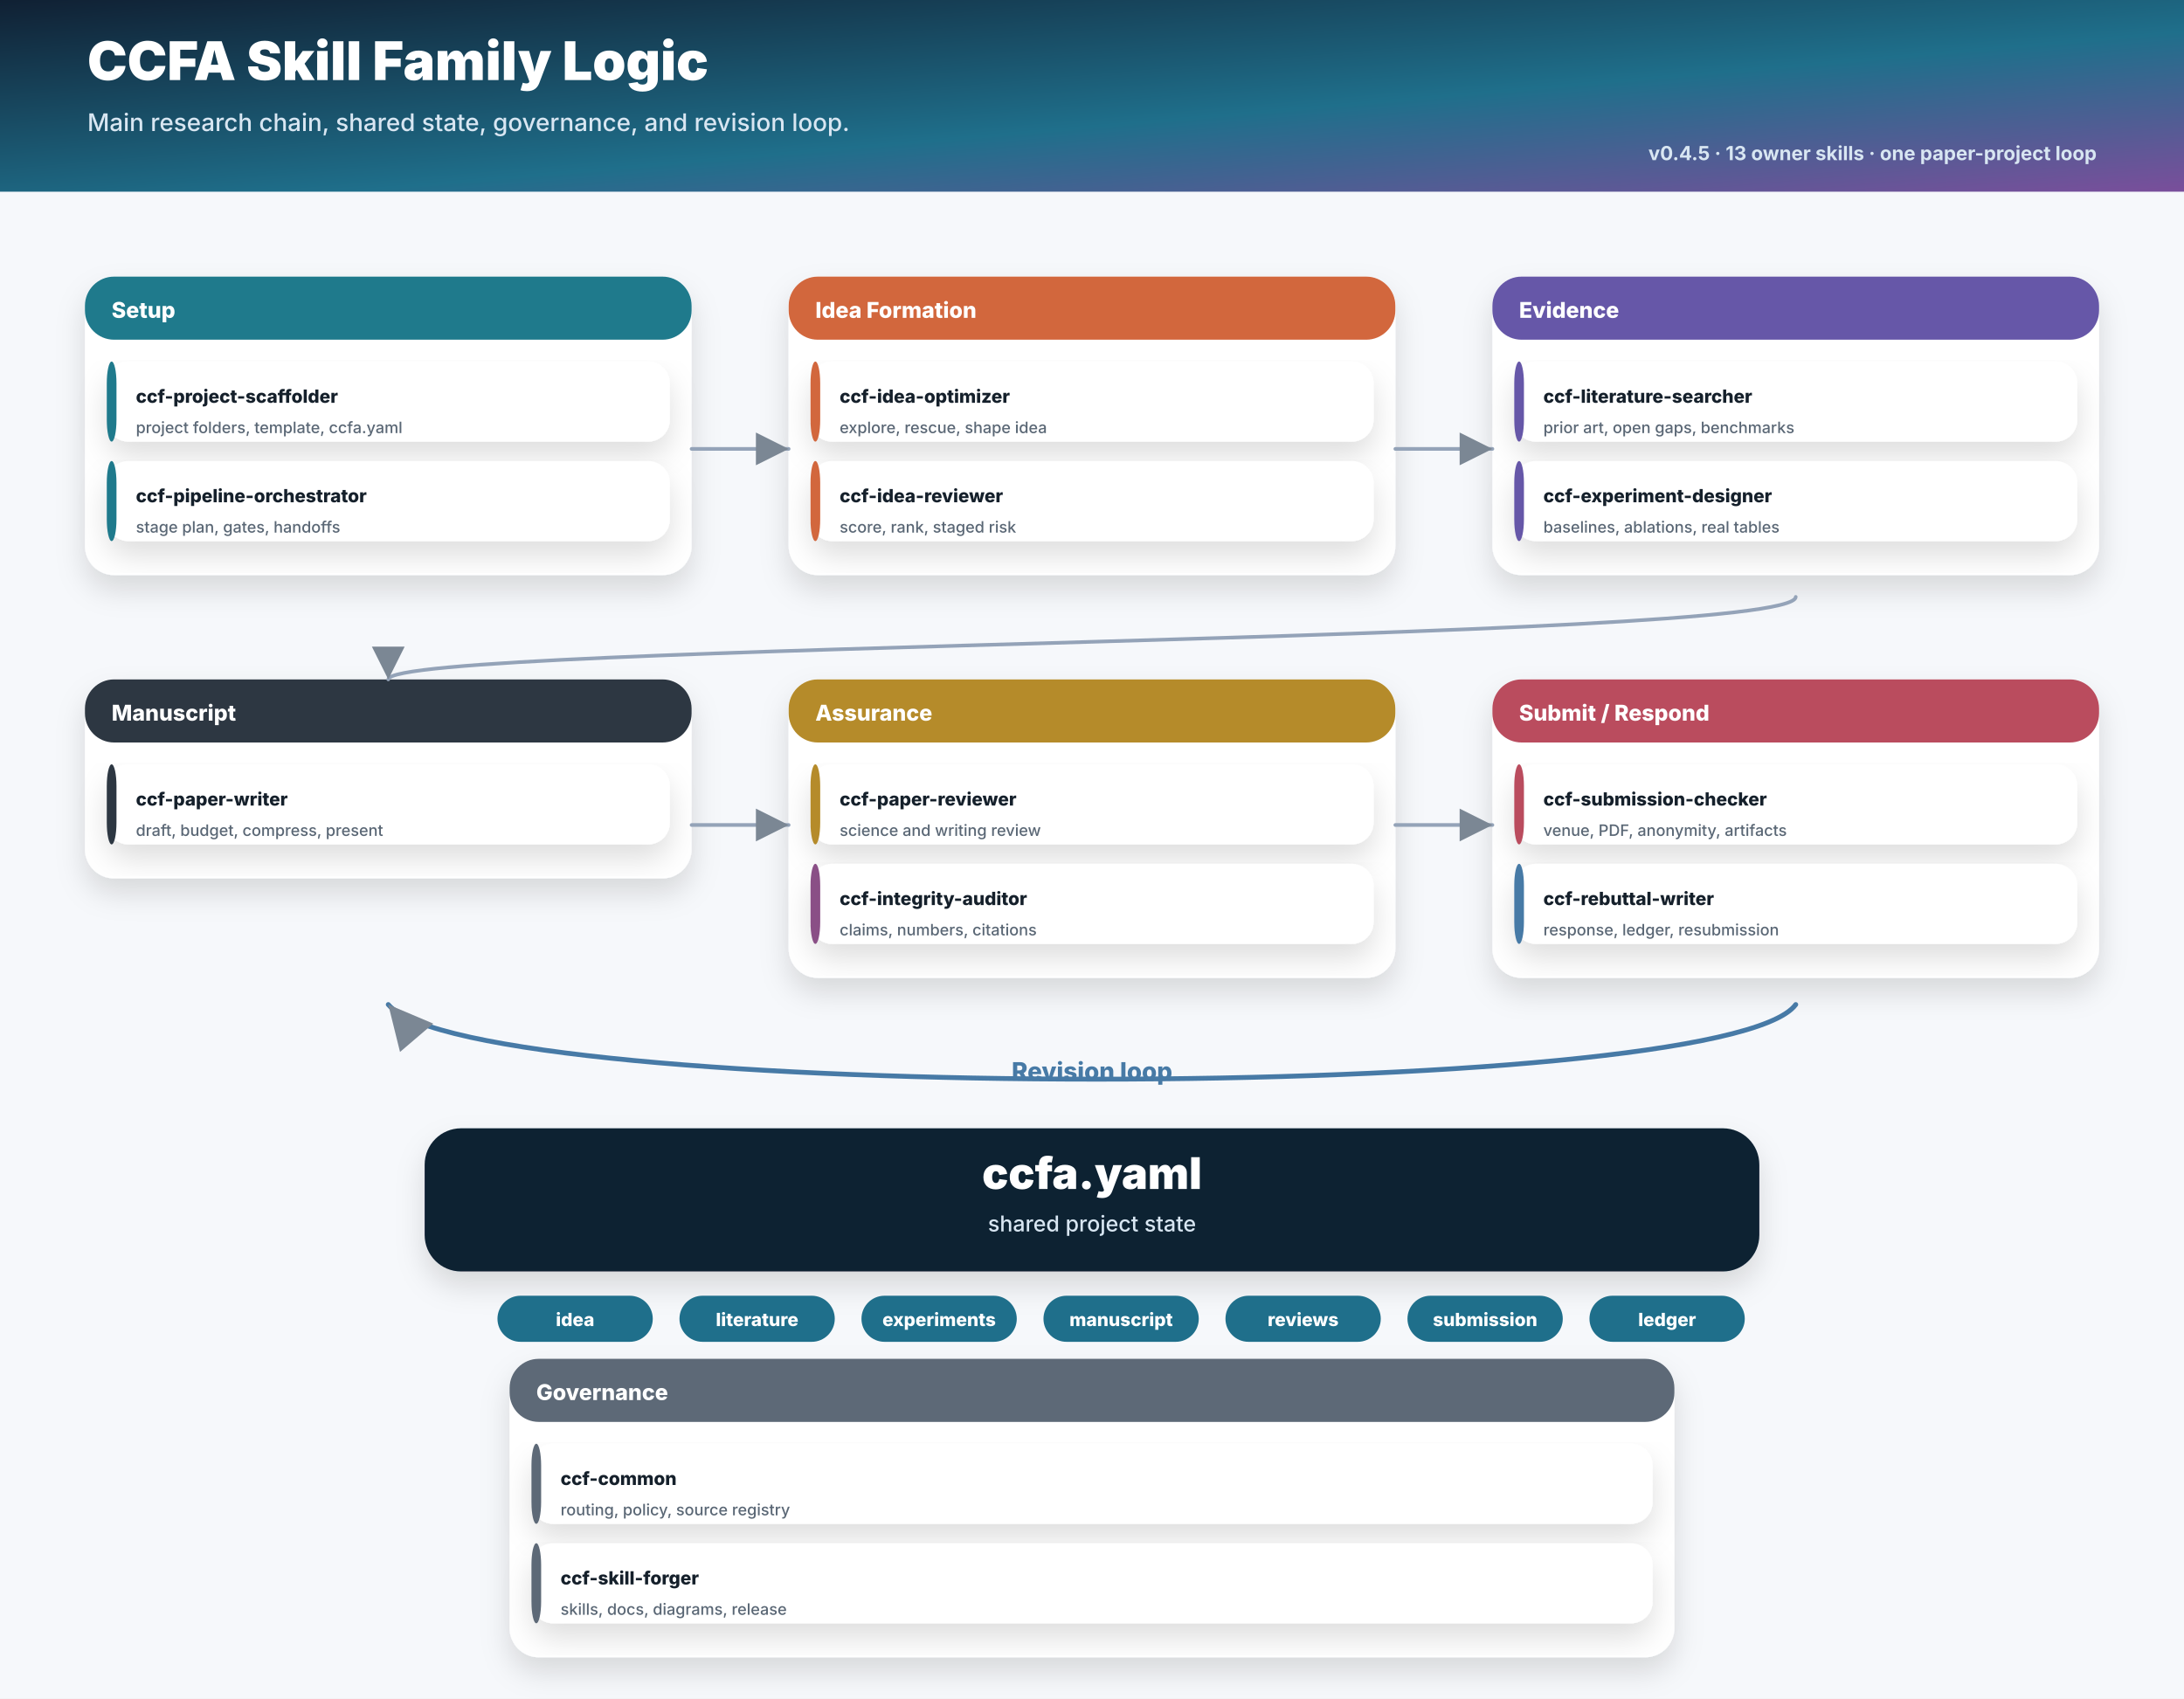
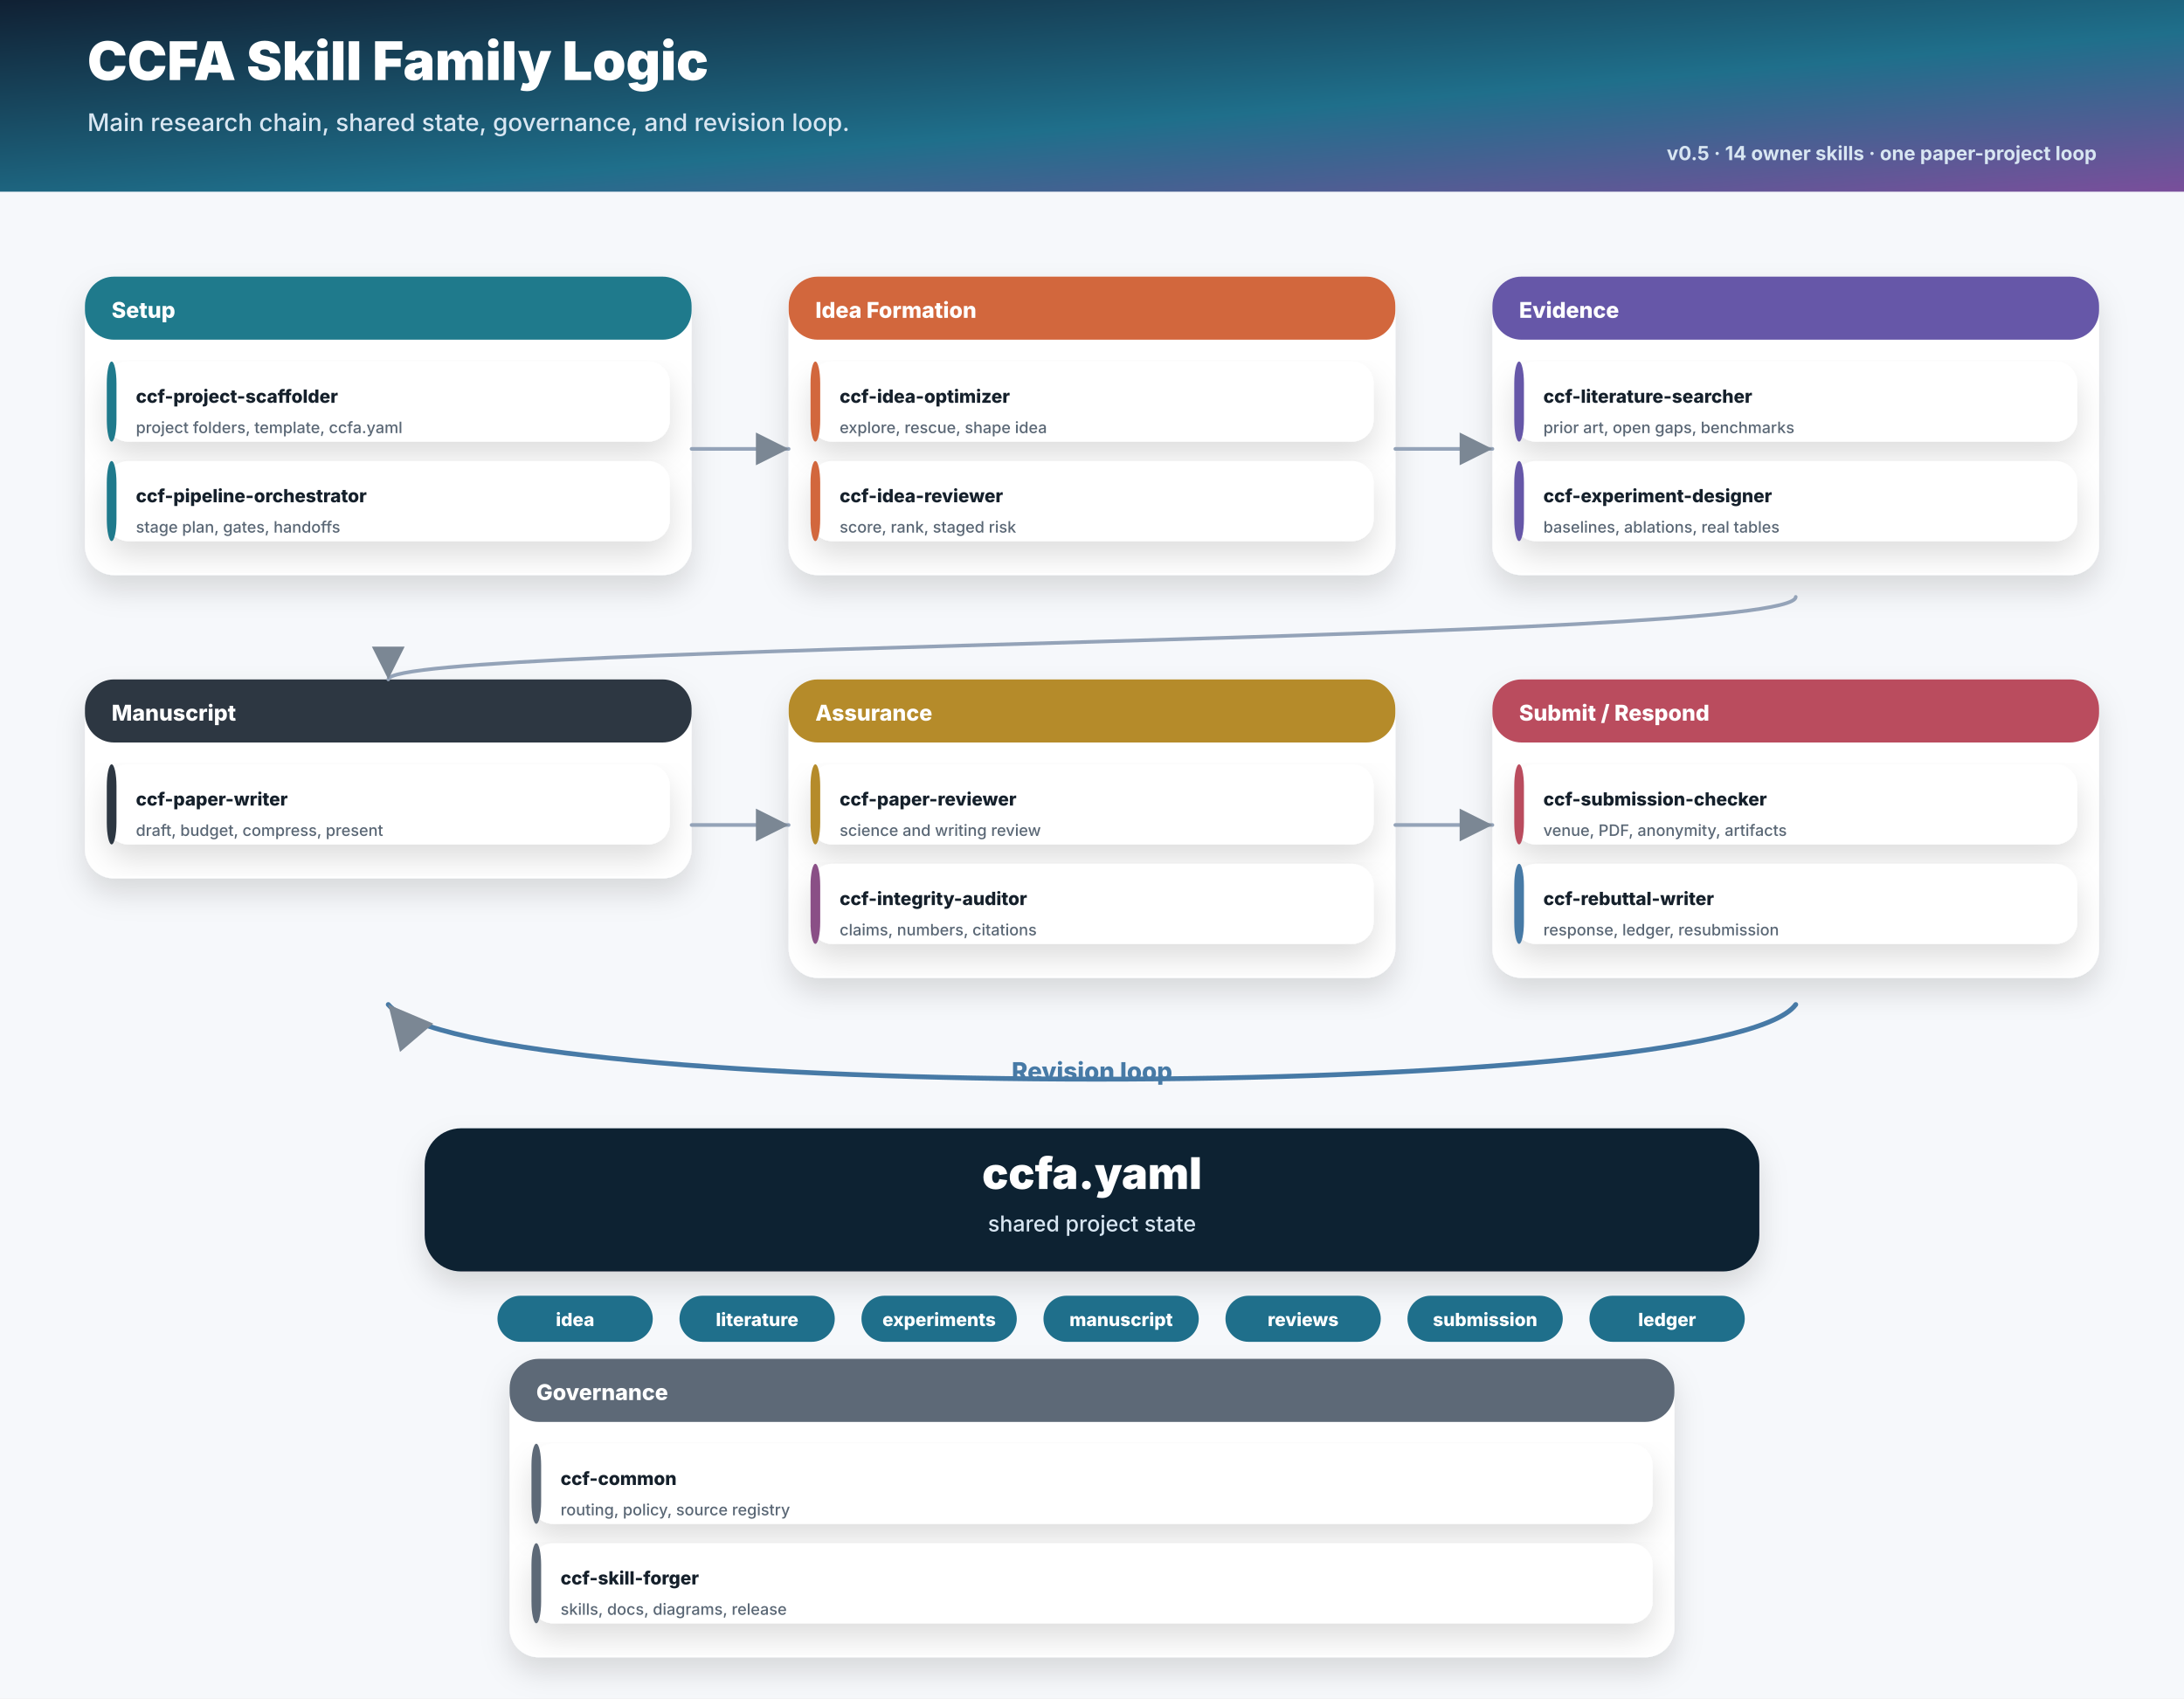
<svg xmlns="http://www.w3.org/2000/svg" width="1800" height="1400" viewBox="0 0 1800 1400">
  <defs>
    <linearGradient id="header" x1="0" y1="0" x2="1" y2="1">
      <stop offset="0" stop-color="#102033" />
      <stop offset="0.58" stop-color="#1F6F8B" />
      <stop offset="1" stop-color="#7A4E9B" />
    </linearGradient>
    <filter id="shadow" x="-20%" y="-20%" width="140%" height="160%">
      <feDropShadow dx="0" dy="12" stdDeviation="12" flood-color="#0B1826" flood-opacity="0.13" />
    </filter>
    <marker id="arrow" markerWidth="13" markerHeight="13" refX="11" refY="6.5" orient="auto">
      <path d="M2,2 L11,6.5 L2,11 Z" fill="#7B8794" />
    </marker>
  </defs>
  <style>text{font-family:Inter, Segoe UI, Arial, sans-serif;dominant-baseline:auto} .mono{font-family:Consolas,Menlo,monospace}</style>
  <rect x="0" y="0" width="1800" height="1400" rx="0" fill="#F6F8FB" stroke="none" stroke-width="2" />
  <rect x="0" y="0" width="1800" height="158" rx="0" fill="url(#header)" stroke="none" stroke-width="2" />
  <text x="72" y="66" font-size="44" font-weight="850" fill="#FFFFFF" text-anchor="start">CCFA Skill Family Logic</text>
  <text x="72" y="108" font-size="20" font-weight="500" fill="#D8E6F2" text-anchor="start">Main research chain, shared state, governance, and revision loop.</text>
-   <text x="1728" y="132" font-size="16" font-weight="650" fill="#D8E6F2" text-anchor="end">v0.4.5 · 13 owner skills · one paper-project loop</text>
+   <text x="1728" y="132" font-size="16" font-weight="650" fill="#D8E6F2" text-anchor="end">v0.5 · 14 owner skills · one paper-project loop</text>
  <rect x="70" y="228" width="500" height="246" rx="24" fill="#FFFFFF" stroke="none" stroke-width="2" filter="url(#shadow)" />
  <rect x="70" y="228" width="500" height="52" rx="24" fill="#1F7A8C" stroke="none" stroke-width="2" />
  <text x="92" y="262" font-size="18" font-weight="820" fill="#FFFFFF" text-anchor="start">Setup</text>
  <rect x="88" y="298" width="464" height="66" rx="18" fill="#FFFFFF" stroke="none" stroke-width="2" filter="url(#shadow)" />
  <rect x="88" y="298" width="8" height="66" rx="18" fill="#1F7A8C" stroke="none" stroke-width="2" />
  <text x="112" y="332" font-size="15" font-weight="820" fill="#15202B" text-anchor="start">ccf-project-scaffolder</text>
  <text x="112" y="357" font-size="13" font-weight="520" fill="#5A6775" text-anchor="start">project folders, template, ccfa.yaml</text>
  <rect x="88" y="380" width="464" height="66" rx="18" fill="#FFFFFF" stroke="none" stroke-width="2" filter="url(#shadow)" />
  <rect x="88" y="380" width="8" height="66" rx="18" fill="#1F7A8C" stroke="none" stroke-width="2" />
  <text x="112" y="414" font-size="15" font-weight="820" fill="#15202B" text-anchor="start">ccf-pipeline-orchestrator</text>
  <text x="112" y="439" font-size="13" font-weight="520" fill="#5A6775" text-anchor="start">stage plan, gates, handoffs</text>
  <rect x="650" y="228" width="500" height="246" rx="24" fill="#FFFFFF" stroke="none" stroke-width="2" filter="url(#shadow)" />
  <rect x="650" y="228" width="500" height="52" rx="24" fill="#D2673D" stroke="none" stroke-width="2" />
  <text x="672" y="262" font-size="18" font-weight="820" fill="#FFFFFF" text-anchor="start">Idea Formation</text>
  <rect x="668" y="298" width="464" height="66" rx="18" fill="#FFFFFF" stroke="none" stroke-width="2" filter="url(#shadow)" />
  <rect x="668" y="298" width="8" height="66" rx="18" fill="#D2673D" stroke="none" stroke-width="2" />
  <text x="692" y="332" font-size="15" font-weight="820" fill="#15202B" text-anchor="start">ccf-idea-optimizer</text>
  <text x="692" y="357" font-size="13" font-weight="520" fill="#5A6775" text-anchor="start">explore, rescue, shape idea</text>
  <rect x="668" y="380" width="464" height="66" rx="18" fill="#FFFFFF" stroke="none" stroke-width="2" filter="url(#shadow)" />
  <rect x="668" y="380" width="8" height="66" rx="18" fill="#D2673D" stroke="none" stroke-width="2" />
  <text x="692" y="414" font-size="15" font-weight="820" fill="#15202B" text-anchor="start">ccf-idea-reviewer</text>
  <text x="692" y="439" font-size="13" font-weight="520" fill="#5A6775" text-anchor="start">score, rank, staged risk</text>
  <rect x="1230" y="228" width="500" height="246" rx="24" fill="#FFFFFF" stroke="none" stroke-width="2" filter="url(#shadow)" />
  <rect x="1230" y="228" width="500" height="52" rx="24" fill="#6657A8" stroke="none" stroke-width="2" />
  <text x="1252" y="262" font-size="18" font-weight="820" fill="#FFFFFF" text-anchor="start">Evidence</text>
  <rect x="1248" y="298" width="464" height="66" rx="18" fill="#FFFFFF" stroke="none" stroke-width="2" filter="url(#shadow)" />
  <rect x="1248" y="298" width="8" height="66" rx="18" fill="#6657A8" stroke="none" stroke-width="2" />
  <text x="1272" y="332" font-size="15" font-weight="820" fill="#15202B" text-anchor="start">ccf-literature-searcher</text>
  <text x="1272" y="357" font-size="13" font-weight="520" fill="#5A6775" text-anchor="start">prior art, open gaps, benchmarks</text>
  <rect x="1248" y="380" width="464" height="66" rx="18" fill="#FFFFFF" stroke="none" stroke-width="2" filter="url(#shadow)" />
  <rect x="1248" y="380" width="8" height="66" rx="18" fill="#6657A8" stroke="none" stroke-width="2" />
  <text x="1272" y="414" font-size="15" font-weight="820" fill="#15202B" text-anchor="start">ccf-experiment-designer</text>
  <text x="1272" y="439" font-size="13" font-weight="520" fill="#5A6775" text-anchor="start">baselines, ablations, real tables</text>
  <rect x="70" y="560" width="500" height="164" rx="24" fill="#FFFFFF" stroke="none" stroke-width="2" filter="url(#shadow)" />
  <rect x="70" y="560" width="500" height="52" rx="24" fill="#2D3742" stroke="none" stroke-width="2" />
  <text x="92" y="594" font-size="18" font-weight="820" fill="#FFFFFF" text-anchor="start">Manuscript</text>
  <rect x="88" y="630" width="464" height="66" rx="18" fill="#FFFFFF" stroke="none" stroke-width="2" filter="url(#shadow)" />
  <rect x="88" y="630" width="8" height="66" rx="18" fill="#2D3742" stroke="none" stroke-width="2" />
  <text x="112" y="664" font-size="15" font-weight="820" fill="#15202B" text-anchor="start">ccf-paper-writer</text>
  <text x="112" y="689" font-size="13" font-weight="520" fill="#5A6775" text-anchor="start">draft, budget, compress, present</text>
  <rect x="650" y="560" width="500" height="246" rx="24" fill="#FFFFFF" stroke="none" stroke-width="2" filter="url(#shadow)" />
  <rect x="650" y="560" width="500" height="52" rx="24" fill="#B58B2A" stroke="none" stroke-width="2" />
  <text x="672" y="594" font-size="18" font-weight="820" fill="#FFFFFF" text-anchor="start">Assurance</text>
  <rect x="668" y="630" width="464" height="66" rx="18" fill="#FFFFFF" stroke="none" stroke-width="2" filter="url(#shadow)" />
  <rect x="668" y="630" width="8" height="66" rx="18" fill="#B58B2A" stroke="none" stroke-width="2" />
  <text x="692" y="664" font-size="15" font-weight="820" fill="#15202B" text-anchor="start">ccf-paper-reviewer</text>
  <text x="692" y="689" font-size="13" font-weight="520" fill="#5A6775" text-anchor="start">science and writing review</text>
  <rect x="668" y="712" width="464" height="66" rx="18" fill="#FFFFFF" stroke="none" stroke-width="2" filter="url(#shadow)" />
  <rect x="668" y="712" width="8" height="66" rx="18" fill="#8A4F86" stroke="none" stroke-width="2" />
  <text x="692" y="746" font-size="15" font-weight="820" fill="#15202B" text-anchor="start">ccf-integrity-auditor</text>
  <text x="692" y="771" font-size="13" font-weight="520" fill="#5A6775" text-anchor="start">claims, numbers, citations</text>
  <rect x="1230" y="560" width="500" height="246" rx="24" fill="#FFFFFF" stroke="none" stroke-width="2" filter="url(#shadow)" />
  <rect x="1230" y="560" width="500" height="52" rx="24" fill="#BA4C5E" stroke="none" stroke-width="2" />
  <text x="1252" y="594" font-size="18" font-weight="820" fill="#FFFFFF" text-anchor="start">Submit / Respond</text>
  <rect x="1248" y="630" width="464" height="66" rx="18" fill="#FFFFFF" stroke="none" stroke-width="2" filter="url(#shadow)" />
  <rect x="1248" y="630" width="8" height="66" rx="18" fill="#BA4C5E" stroke="none" stroke-width="2" />
  <text x="1272" y="664" font-size="15" font-weight="820" fill="#15202B" text-anchor="start">ccf-submission-checker</text>
  <text x="1272" y="689" font-size="13" font-weight="520" fill="#5A6775" text-anchor="start">venue, PDF, anonymity, artifacts</text>
  <rect x="1248" y="712" width="464" height="66" rx="18" fill="#FFFFFF" stroke="none" stroke-width="2" filter="url(#shadow)" />
  <rect x="1248" y="712" width="8" height="66" rx="18" fill="#477AA6" stroke="none" stroke-width="2" />
  <text x="1272" y="746" font-size="15" font-weight="820" fill="#15202B" text-anchor="start">ccf-rebuttal-writer</text>
  <text x="1272" y="771" font-size="13" font-weight="520" fill="#5A6775" text-anchor="start">response, ledger, resubmission</text>
  <line x1="570" y1="370" x2="650" y2="370" stroke="#94A3B8" stroke-width="3" stroke-linecap="round" marker-end="url(#arrow)" />
  <line x1="1150" y1="370" x2="1230" y2="370" stroke="#94A3B8" stroke-width="3" stroke-linecap="round" marker-end="url(#arrow)" />
  <path d="M1480 492 C1480 530 320 530 320 560" fill="none" stroke="#94A3B8" stroke-width="3" stroke-linecap="round" stroke-linejoin="round" marker-end="url(#arrow)" />
  <line x1="570" y1="680" x2="650" y2="680" stroke="#94A3B8" stroke-width="3" stroke-linecap="round" marker-end="url(#arrow)" />
  <line x1="1150" y1="680" x2="1230" y2="680" stroke="#94A3B8" stroke-width="3" stroke-linecap="round" marker-end="url(#arrow)" />
  <path d="M1480 828 C1420 910 390 910 320 828" fill="none" stroke="#477AA6" stroke-width="4" stroke-linecap="round" stroke-linejoin="round" marker-end="url(#arrow)" />
  <text x="900" y="890" font-size="20" font-weight="820" fill="#477AA6" text-anchor="middle">Revision loop</text>
  <rect x="350" y="930" width="1100" height="118" rx="30" fill="#102033" stroke="none" stroke-width="2" filter="url(#shadow)" />
  <text x="900" y="980" font-size="36" font-weight="850" fill="#FFFFFF" text-anchor="middle">ccfa.yaml</text>
  <text x="900" y="1015" font-size="18" font-weight="500" fill="#D8E6F2" text-anchor="middle">shared project state</text>
  <rect x="410" y="1068" width="128" height="38" rx="19" fill="#1F6F8B" stroke="none" stroke-width="2" />
  <text x="474" y="1093" font-size="15" font-weight="760" fill="#FFFFFF" text-anchor="middle">idea</text>
  <rect x="560" y="1068" width="128" height="38" rx="19" fill="#1F6F8B" stroke="none" stroke-width="2" />
  <text x="624" y="1093" font-size="15" font-weight="760" fill="#FFFFFF" text-anchor="middle">literature</text>
  <rect x="710" y="1068" width="128" height="38" rx="19" fill="#1F6F8B" stroke="none" stroke-width="2" />
  <text x="774" y="1093" font-size="15" font-weight="760" fill="#FFFFFF" text-anchor="middle">experiments</text>
  <rect x="860" y="1068" width="128" height="38" rx="19" fill="#1F6F8B" stroke="none" stroke-width="2" />
  <text x="924" y="1093" font-size="15" font-weight="760" fill="#FFFFFF" text-anchor="middle">manuscript</text>
  <rect x="1010" y="1068" width="128" height="38" rx="19" fill="#1F6F8B" stroke="none" stroke-width="2" />
  <text x="1074" y="1093" font-size="15" font-weight="760" fill="#FFFFFF" text-anchor="middle">reviews</text>
  <rect x="1160" y="1068" width="128" height="38" rx="19" fill="#1F6F8B" stroke="none" stroke-width="2" />
  <text x="1224" y="1093" font-size="15" font-weight="760" fill="#FFFFFF" text-anchor="middle">submission</text>
  <rect x="1310" y="1068" width="128" height="38" rx="19" fill="#1F6F8B" stroke="none" stroke-width="2" />
  <text x="1374" y="1093" font-size="15" font-weight="760" fill="#FFFFFF" text-anchor="middle">ledger</text>
  <rect x="420" y="1120" width="960" height="246" rx="24" fill="#FFFFFF" stroke="none" stroke-width="2" filter="url(#shadow)" />
  <rect x="420" y="1120" width="960" height="52" rx="24" fill="#5D6977" stroke="none" stroke-width="2" />
  <text x="442" y="1154" font-size="18" font-weight="820" fill="#FFFFFF" text-anchor="start">Governance</text>
  <rect x="438" y="1190" width="924" height="66" rx="18" fill="#FFFFFF" stroke="none" stroke-width="2" filter="url(#shadow)" />
  <rect x="438" y="1190" width="8" height="66" rx="18" fill="#5D6977" stroke="none" stroke-width="2" />
  <text x="462" y="1224" font-size="15" font-weight="820" fill="#15202B" text-anchor="start">ccf-common</text>
  <text x="462" y="1249" font-size="13" font-weight="520" fill="#5A6775" text-anchor="start">routing, policy, source registry</text>
  <rect x="438" y="1272" width="924" height="66" rx="18" fill="#FFFFFF" stroke="none" stroke-width="2" filter="url(#shadow)" />
  <rect x="438" y="1272" width="8" height="66" rx="18" fill="#5D6977" stroke="none" stroke-width="2" />
  <text x="462" y="1306" font-size="15" font-weight="820" fill="#15202B" text-anchor="start">ccf-skill-forger</text>
  <text x="462" y="1331" font-size="13" font-weight="520" fill="#5A6775" text-anchor="start">skills, docs, diagrams, release</text>
</svg>
